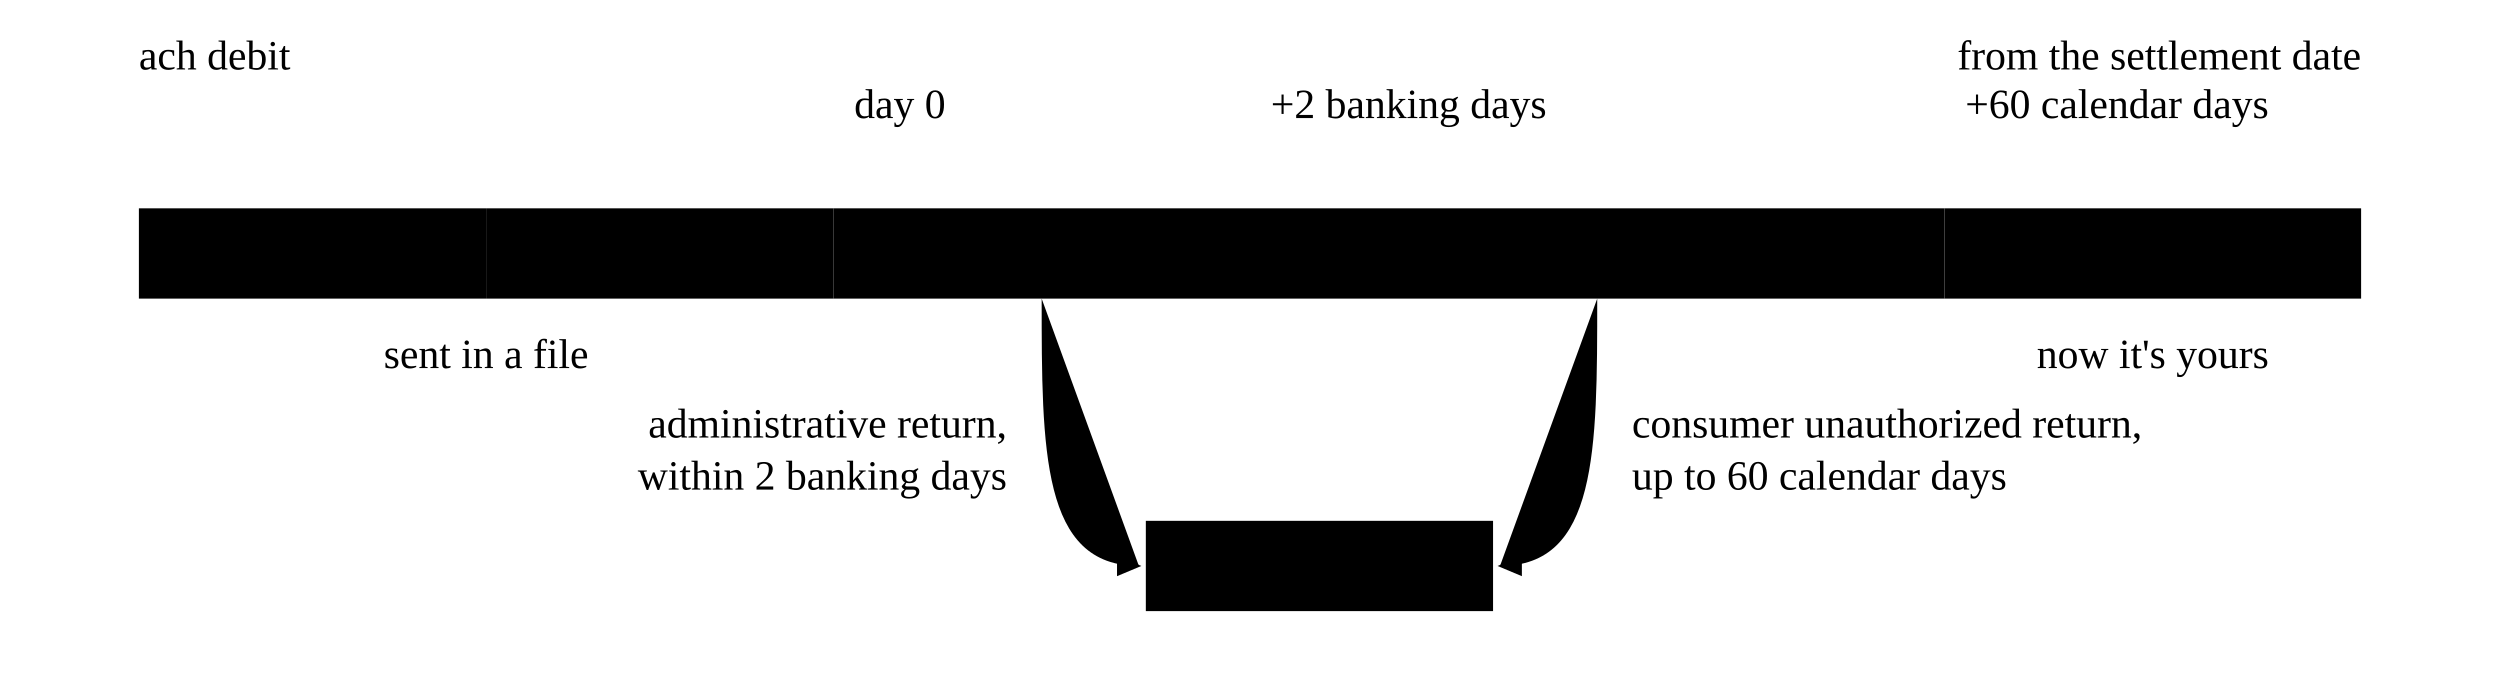
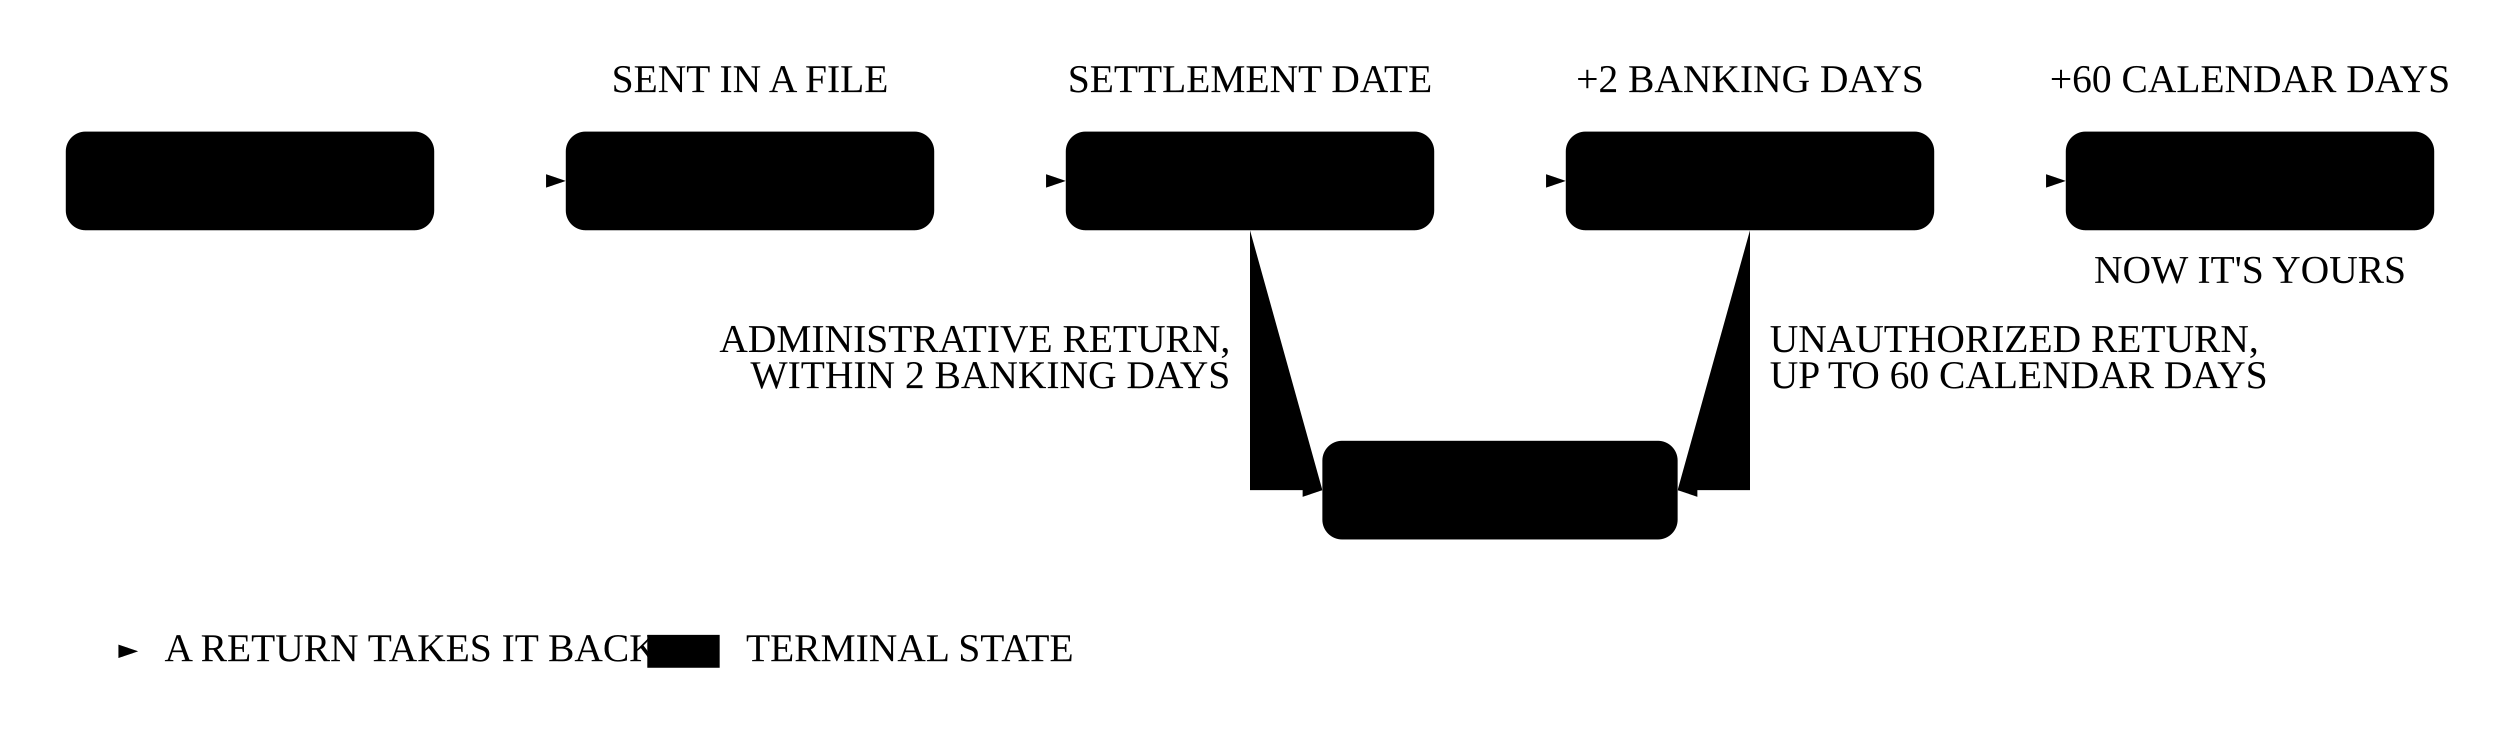
- <svg xmlns="http://www.w3.org/2000/svg" viewBox="0 0 720 196">
+ <svg xmlns="http://www.w3.org/2000/svg" class="dwg" viewBox="0 0 760 222">
  <defs>
-     <marker id="achs-ah" viewBox="0 0 10 10" refX="9" refY="5" markerWidth="7" markerHeight="7" markerUnits="userSpaceOnUse" orient="auto-start-reverse">
-       <path class="ah" d="M0,0.8L10,5L0,9.2Z" />
+     <marker id="achs-ah" viewBox="0 0 10 10" refX="10" refY="5" markerWidth="6" markerHeight="6" markerUnits="userSpaceOnUse" orient="auto-start-reverse">
+       <path class="ah ink" d="M0,1.6L10,5L0,8.4Z" />
    </marker>
+     <marker id="achs-ah-hl" viewBox="0 0 10 10" refX="10" refY="5" markerWidth="6" markerHeight="6" markerUnits="userSpaceOnUse" orient="auto-start-reverse">
+       <path class="ah hl" d="M0,1.6L10,5L0,8.4Z" />
+     </marker>
+     <pattern id="achs-hatch" width="5" height="5" patternUnits="userSpaceOnUse" patternTransform="rotate(45)">
+       <path class="hatch-ln" d="M0,0V5" />
+     </pattern>
  </defs>
-   <text class="cap" x="40" y="20">ach debit</text>
-   <text class="cap" x="680" y="20" text-anchor="end">from the settlement date</text>
-   <path class="ln" d="M240,46H680" />
-   <path class="ln" d="M240,40V58M360,40V58M560,40V58M680,40V58" />
-   <text class="t dim" x="246" y="34">day 0</text>
-   <text class="t dim" x="366" y="34">+2 banking days</text>
-   <text class="t dim" x="566" y="34">+60 calendar days</text>
-   <rect class="cell" x="40" y="60" width="100" height="26" />
-   <text class="t" x="90" y="73" text-anchor="middle" dominant-baseline="central">pending</text>
-   <rect class="cell" x="140" y="60" width="100" height="26" />
-   <text class="t" x="190" y="73" text-anchor="middle" dominant-baseline="central">submitted</text>
-   <rect class="cell" x="240" y="60" width="120" height="26" />
-   <text class="t" x="300" y="73" text-anchor="middle" dominant-baseline="central">settled</text>
-   <rect class="cell" x="360" y="60" width="200" height="26" />
-   <text class="t" x="460" y="73" text-anchor="middle" dominant-baseline="central">available</text>
-   <rect class="cell hl end" x="560" y="60" width="120" height="26" />
-   <text class="t hl" x="620" y="73" text-anchor="middle" dominant-baseline="central">final</text>
-   <text class="n" x="140" y="106" text-anchor="middle">sent in a file</text>
-   <text class="n hl" x="620" y="106" text-anchor="middle">now it's yours</text>
-   <path class="ln dash" d="M300,86C300,130 300,163 328,163" marker-end="url(#achs-ah)" />
-   <text class="n" x="290" y="126" text-anchor="end">administrative return,</text>
-   <text class="n" x="290" y="141" text-anchor="end">within 2 banking days</text>
-   <path class="ln dash" d="M460,86C460,130 460,163 432,163" marker-end="url(#achs-ah)" />
-   <text class="n" x="470" y="126">consumer unauthorized return,</text>
-   <text class="n" x="470" y="141">up to 60 calendar days</text>
-   <rect class="cell ghost end" x="330" y="150" width="100" height="26" />
-   <text class="t dim" x="380" y="163" text-anchor="middle" dominant-baseline="central">returned</text>
+   <rect class="obj fill-2" x="20" y="40" width="112" height="30" rx="6" />
+   <text class="tc" x="76" y="58" text-anchor="middle">pending</text>
+   <text class="sl" x="228" y="28" text-anchor="middle">SENT IN A FILE</text>
+   <rect class="obj fill-2" x="172" y="40" width="112" height="30" rx="6" />
+   <text class="tc" x="228" y="58" text-anchor="middle">submitted</text>
+   <text class="sl" x="380" y="28" text-anchor="middle">SETTLEMENT DATE</text>
+   <rect class="obj fill-2" x="324" y="40" width="112" height="30" rx="6" />
+   <text class="tc" x="380" y="58" text-anchor="middle">settled</text>
+   <text class="sl" x="532" y="28" text-anchor="middle">+2 BANKING DAYS</text>
+   <rect class="obj fill-2" x="476" y="40" width="112" height="30" rx="6" />
+   <text class="tc" x="532" y="58" text-anchor="middle">available</text>
+   <text class="sl" x="684" y="28" text-anchor="middle">+60 CALENDAR DAYS</text>
+   <rect class="obj hl" x="628" y="40" width="112" height="30" rx="6" />
+   <rect class="obj hl" x="631" y="43" width="106" height="24" rx="4" />
+   <text class="tc hl" x="684" y="58" text-anchor="middle">final</text>
+   <path class="flow" d="M132,55L172,55" marker-end="url(#achs-ah)" />
+   <path class="flow" d="M284,55L324,55" marker-end="url(#achs-ah)" />
+   <path class="flow" d="M436,55L476,55" marker-end="url(#achs-ah)" />
+   <path class="flow" d="M588,55L628,55" marker-end="url(#achs-ah)" />
+   <text class="sl hl" x="684" y="86" text-anchor="middle">NOW IT'S YOURS</text>
+   <rect class="obj fill-1" x="402" y="134" width="108" height="30" rx="6" />
+   <rect class="obj" x="405" y="137" width="102" height="24" rx="4" />
+   <text class="tc" x="456" y="152" text-anchor="middle">returned</text>
+   <path class="flow alt" d="M380,70L380,149L402,149" marker-end="url(#achs-ah)" />
+   <text class="sl ko" x="374" y="107" text-anchor="end">ADMINISTRATIVE RETURN,</text>
+   <text class="sl ko" x="374" y="118" text-anchor="end">WITHIN 2 BANKING DAYS</text>
+   <path class="flow alt" d="M532,70L532,149L510,149" marker-end="url(#achs-ah)" />
+   <text class="sl ko" x="538" y="107">UNAUTHORIZED RETURN,</text>
+   <text class="sl ko" x="538" y="118">UP TO 60 CALENDAR DAYS</text>
+   <path class="flow alt" d="M20,198L42,198" marker-end="url(#achs-ah)" />
+   <text class="sl" x="50" y="201">A RETURN TAKES IT BACK</text>
+   <rect class="obj fill-2" x="196.78" y="193" width="22" height="10" />
+   <rect class="obj" x="199.78" y="196" width="16" height="4" />
+   <text class="sl" x="226.78" y="201">TERMINAL STATE</text>
</svg>
